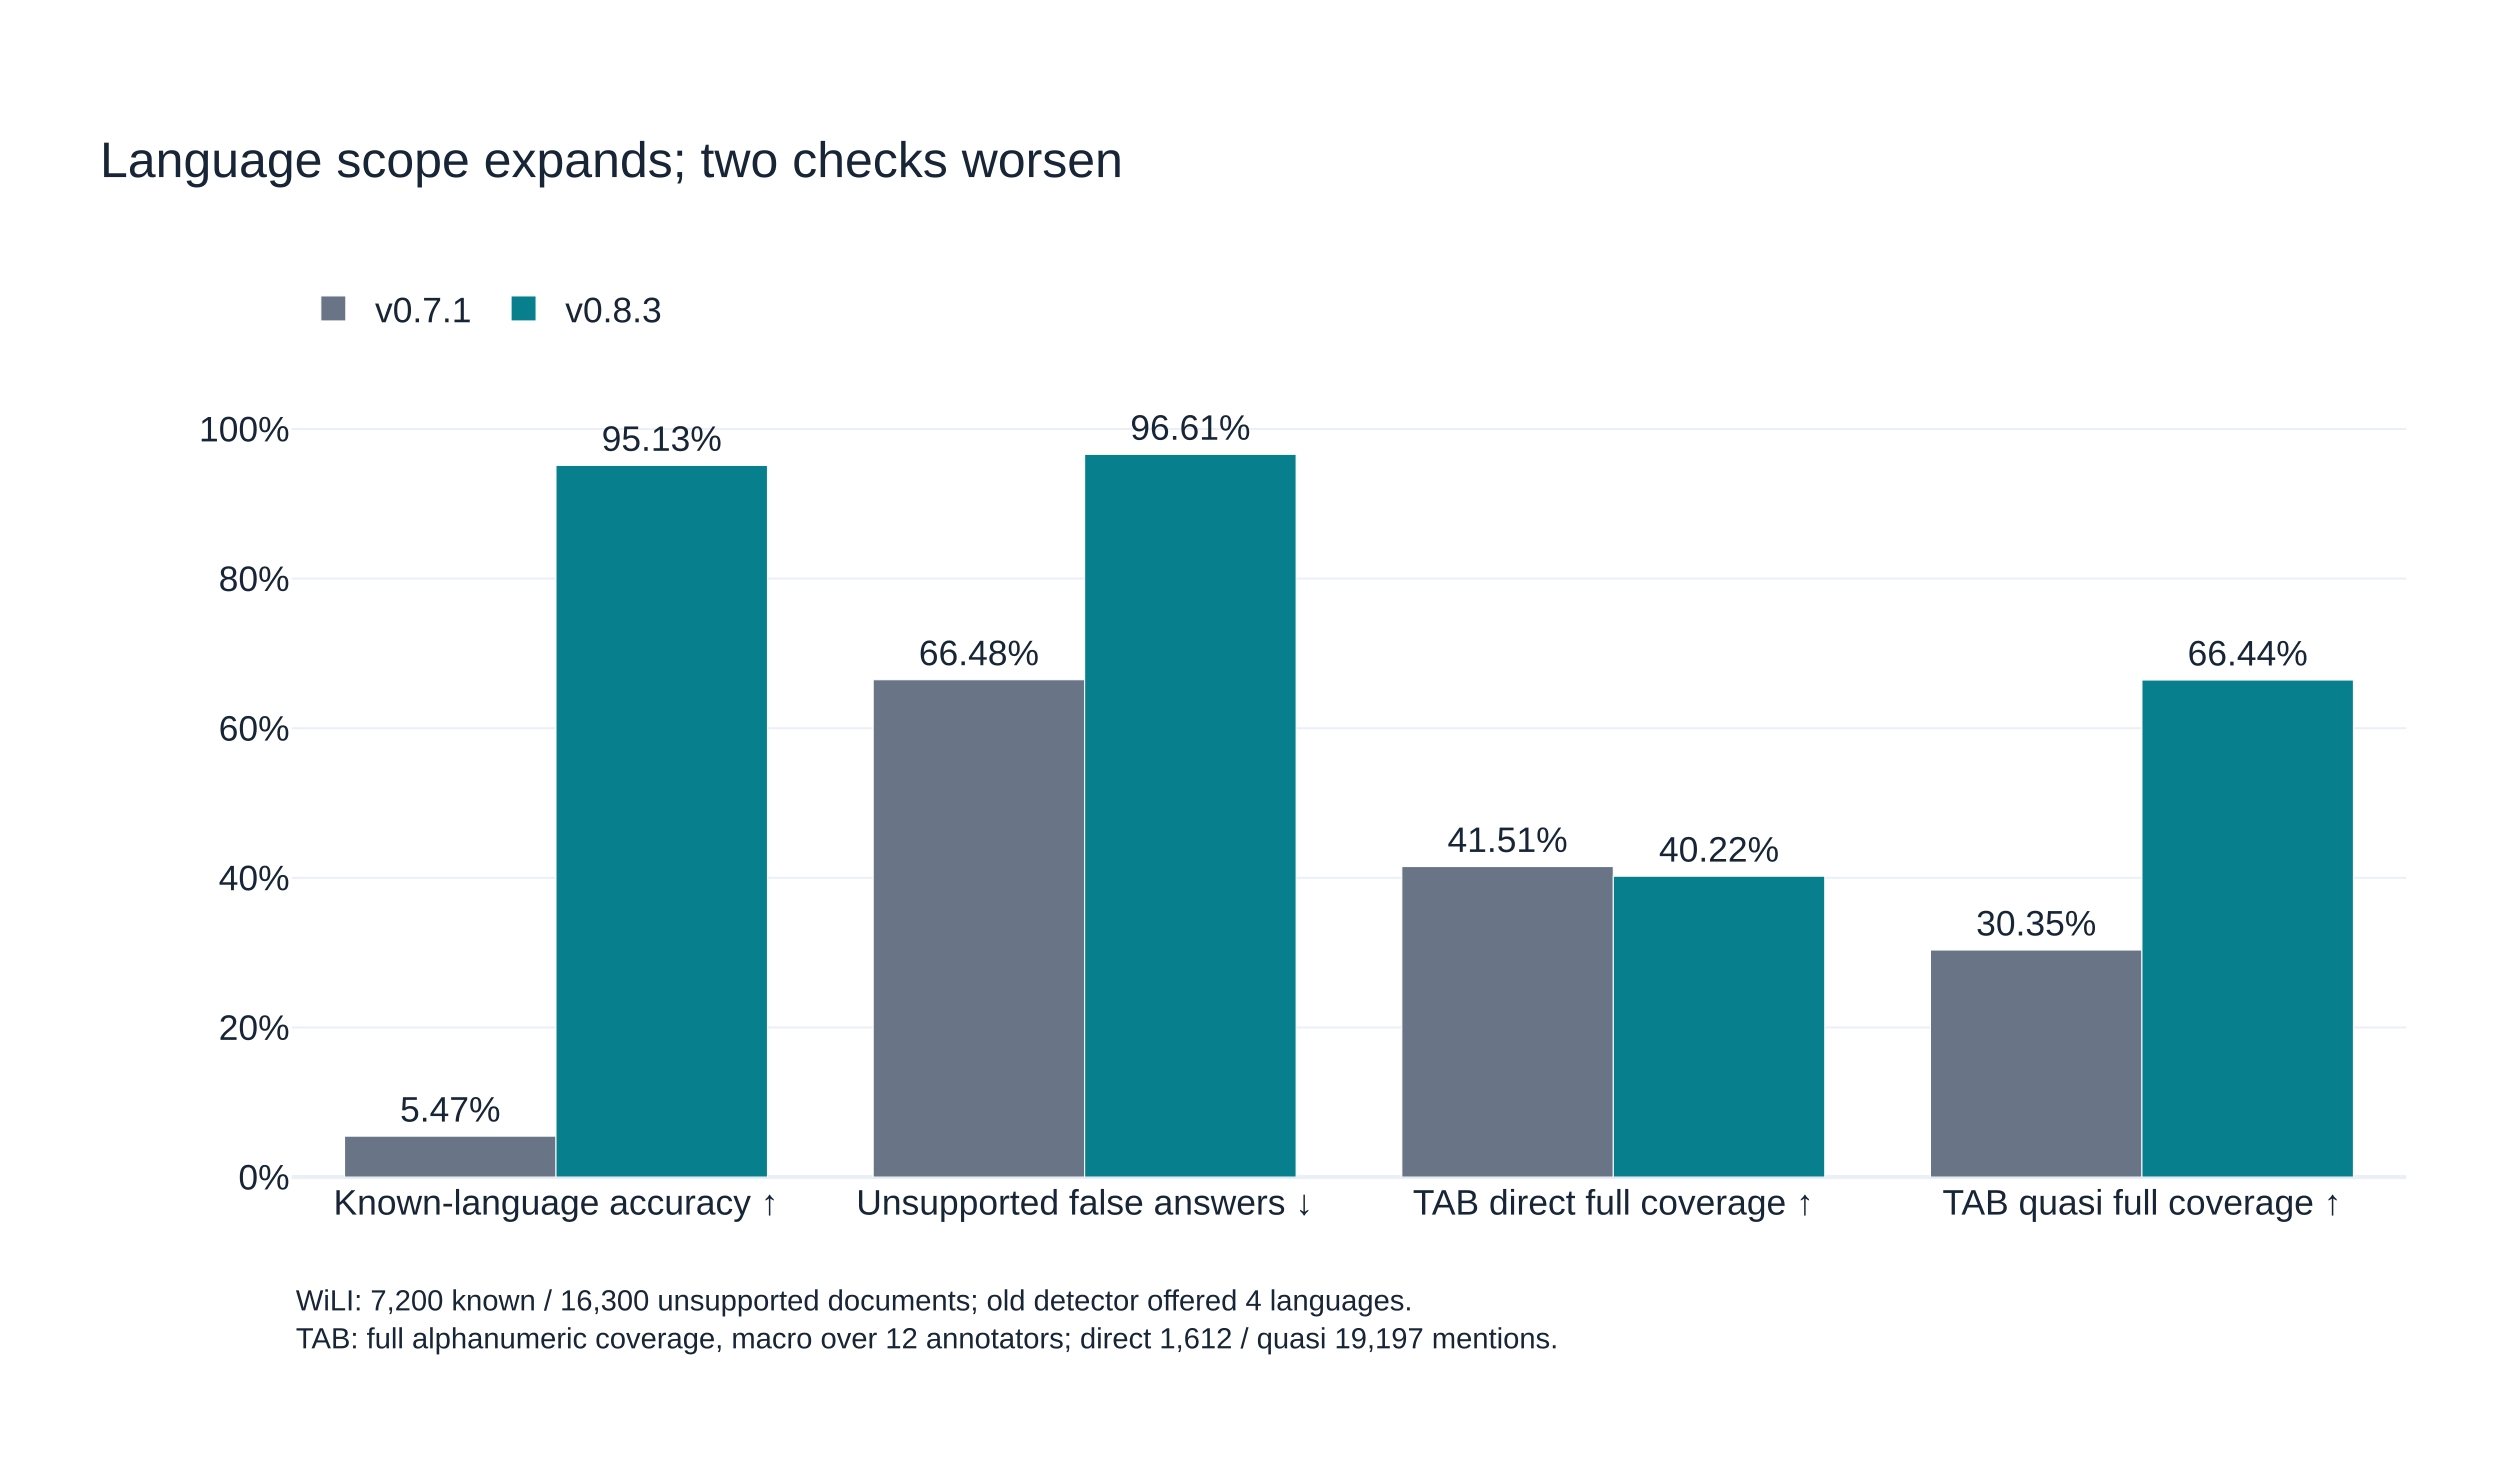
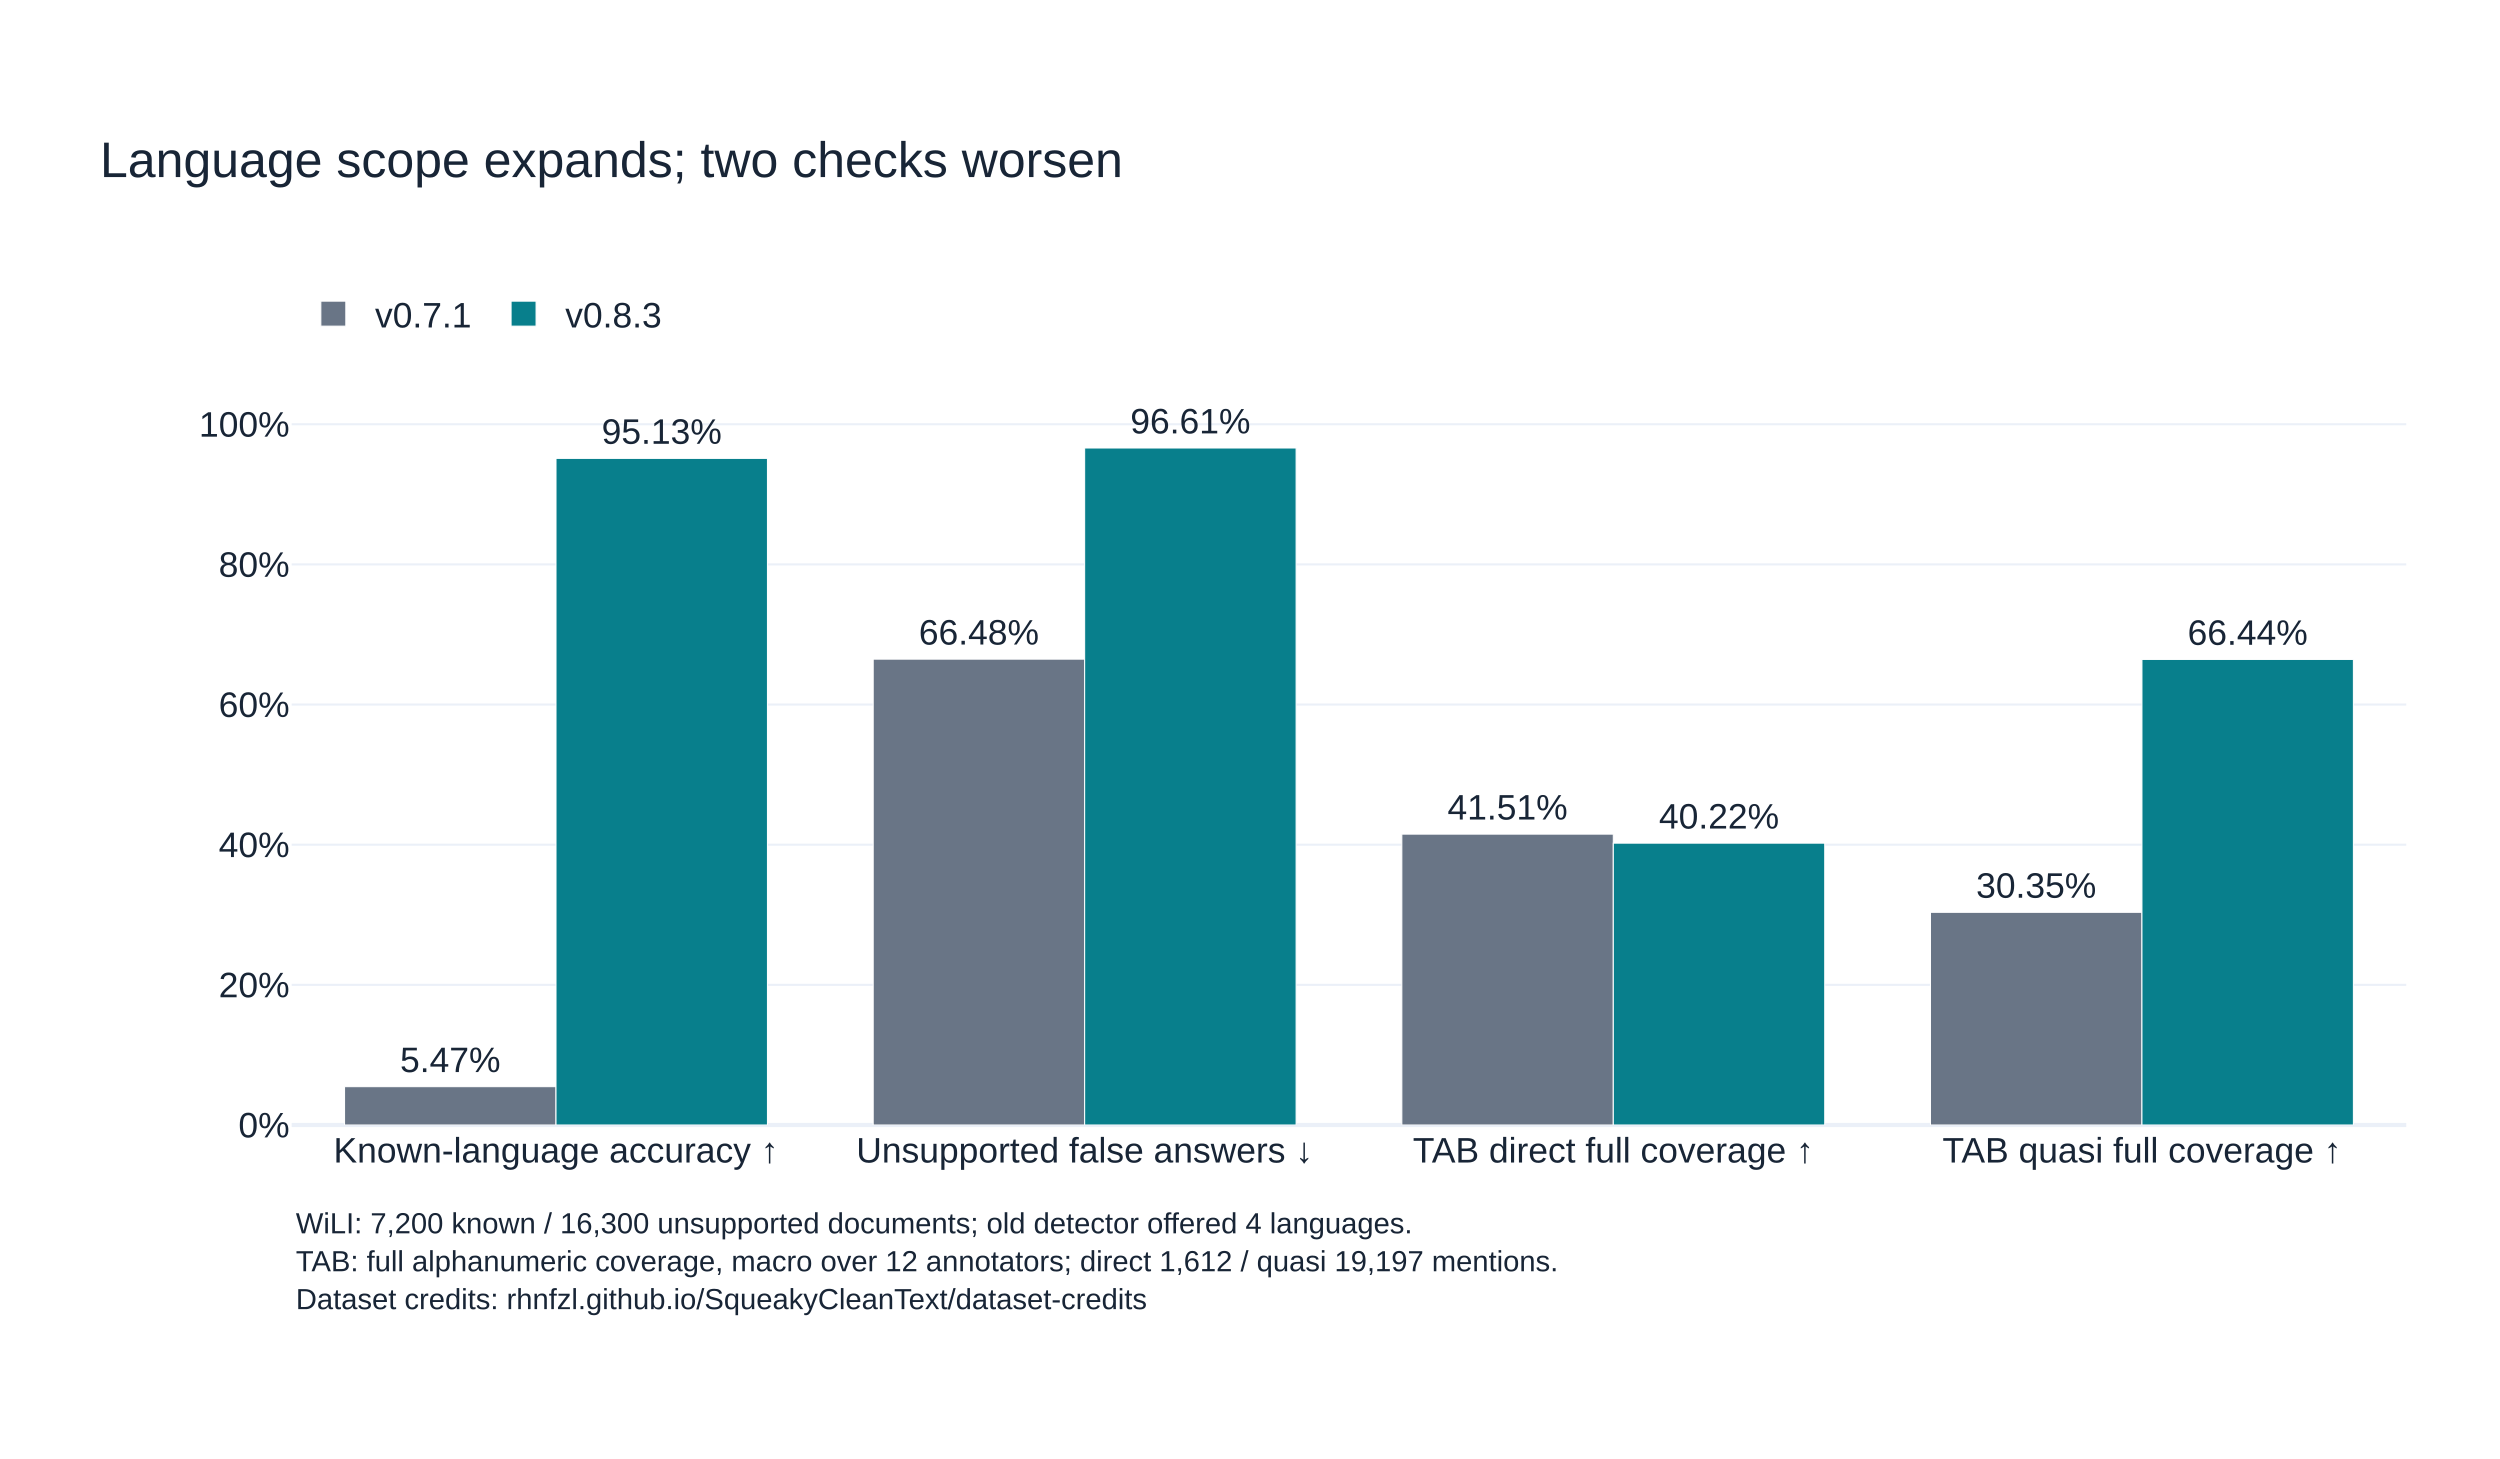
<svg xmlns="http://www.w3.org/2000/svg" class="main-svg" width="1200" height="700" style="" viewBox="0 0 1200 700">
  <rect x="0" y="0" width="1200" height="700" style="fill: rgb(255, 255, 255); fill-opacity: 1;" />
-   <defs id="defs-4c7e3e">
+   <defs id="defs-08b51c">
    <g class="clips">
-       <clipPath id="clip4c7e3exyplot" class="plotclip">
-         <rect width="1015" height="395" />
-       </clipPath>
-       <clipPath class="axesclip" id="clip4c7e3ex">
+       <clipPath id="clip08b51cxyplot" class="plotclip">
+         <rect width="1015" height="370" />
+       </clipPath>
+       <clipPath class="axesclip" id="clip08b51cx">
        <rect x="140" y="0" width="1015" height="700" />
      </clipPath>
-       <clipPath class="axesclip" id="clip4c7e3ey">
-         <rect x="0" y="170" width="1200" height="395" />
-       </clipPath>
-       <clipPath class="axesclip" id="clip4c7e3exy">
-         <rect x="140" y="170" width="1015" height="395" />
+       <clipPath class="axesclip" id="clip08b51cy">
+         <rect x="0" y="170" width="1200" height="370" />
+       </clipPath>
+       <clipPath class="axesclip" id="clip08b51cxy">
+         <rect x="140" y="170" width="1015" height="370" />
      </clipPath>
    </g>
    <g class="gradients" />
    <g class="patterns" />
  </defs>
  <g class="bglayer" />
  <g class="layer-below">
    <g class="imagelayer" />
    <g class="shapelayer" />
  </g>
  <g class="cartesianlayer">
    <g class="subplot xy">
      <g class="layer-subplot">
        <g class="shapelayer" />
        <g class="imagelayer" />
      </g>
      <g class="minor-gridlayer">
        <g class="x" />
        <g class="y" />
      </g>
      <g class="gridlayer">
        <g class="x" />
        <g class="y">
-           <path class="ygrid crisp" transform="translate(0,493.18)" d="M140,0h1015" style="stroke: rgb(235, 240, 248); stroke-opacity: 1; stroke-width: 1px;" />
-           <path class="ygrid crisp" transform="translate(0,421.36)" d="M140,0h1015" style="stroke: rgb(235, 240, 248); stroke-opacity: 1; stroke-width: 1px;" />
-           <path class="ygrid crisp" transform="translate(0,349.55)" d="M140,0h1015" style="stroke: rgb(235, 240, 248); stroke-opacity: 1; stroke-width: 1px;" />
-           <path class="ygrid crisp" transform="translate(0,277.73)" d="M140,0h1015" style="stroke: rgb(235, 240, 248); stroke-opacity: 1; stroke-width: 1px;" />
-           <path class="ygrid crisp" transform="translate(0,205.91)" d="M140,0h1015" style="stroke: rgb(235, 240, 248); stroke-opacity: 1; stroke-width: 1px;" />
+           <path class="ygrid crisp" transform="translate(0,472.73)" d="M140,0h1015" style="stroke: rgb(235, 240, 248); stroke-opacity: 1; stroke-width: 1px;" />
+           <path class="ygrid crisp" transform="translate(0,405.45)" d="M140,0h1015" style="stroke: rgb(235, 240, 248); stroke-opacity: 1; stroke-width: 1px;" />
+           <path class="ygrid crisp" transform="translate(0,338.18)" d="M140,0h1015" style="stroke: rgb(235, 240, 248); stroke-opacity: 1; stroke-width: 1px;" />
+           <path class="ygrid crisp" transform="translate(0,270.91)" d="M140,0h1015" style="stroke: rgb(235, 240, 248); stroke-opacity: 1; stroke-width: 1px;" />
+           <path class="ygrid crisp" transform="translate(0,203.64)" d="M140,0h1015" style="stroke: rgb(235, 240, 248); stroke-opacity: 1; stroke-width: 1px;" />
        </g>
      </g>
      <g class="zerolinelayer">
-         <path class="yzl zl crisp" transform="translate(0,565)" d="M140,0h1015" style="stroke: rgb(235, 240, 248); stroke-opacity: 1; stroke-width: 2px;" />
+         <path class="yzl zl crisp" transform="translate(0,540)" d="M140,0h1015" style="stroke: rgb(235, 240, 248); stroke-opacity: 1; stroke-width: 2px;" />
      </g>
      <g class="layer-between">
        <g class="shapelayer" />
        <g class="imagelayer" />
      </g>
      <path class="xlines-below" />
      <path class="ylines-below" />
      <g class="overlines-below" />
      <g class="xaxislayer-below" />
      <g class="yaxislayer-below" />
      <g class="overaxes-below" />
      <g class="overplot">
-         <g class="xy" transform="translate(140,170)" clip-path="url(#clip4c7e3exyplot)">
+         <g class="xy" transform="translate(140,170)" clip-path="url(#clip08b51cxyplot)">
          <g class="barlayer mlayer">
            <g class="trace bars" style="opacity: 1;">
              <g class="points">
                <g class="point">
-                   <path d="M25.38,395V375.36H126.88V395Z" style="vector-effect: none; opacity: 1; stroke-width: 0.5px; fill: rgb(105, 117, 134); fill-opacity: 1; stroke: rgb(255, 255, 255); stroke-opacity: 1;" />
-                   <text class="bartext bartext-outside" text-anchor="middle" data-notex="1" x="0" y="0" style="font-family: Arial, sans-serif; font-size: 17px; fill: rgb(24, 37, 54); fill-opacity: 1; white-space: pre;" transform="translate(76.13,368.36)">5.47%</text>
-                 </g>
-                 <g class="point">
-                   <path d="M279.13,395V156.28H380.63V395Z" style="vector-effect: none; opacity: 1; stroke-width: 0.5px; fill: rgb(105, 117, 134); fill-opacity: 1; stroke: rgb(255, 255, 255); stroke-opacity: 1;" />
-                   <text class="bartext bartext-outside" text-anchor="middle" data-notex="1" x="0" y="0" style="font-family: Arial, sans-serif; font-size: 17px; fill: rgb(24, 37, 54); fill-opacity: 1; white-space: pre;" transform="translate(329.88,149.28)">66.48%</text>
-                 </g>
-                 <g class="point">
-                   <path d="M532.88,395V245.94H634.38V395Z" style="vector-effect: none; opacity: 1; stroke-width: 0.5px; fill: rgb(105, 117, 134); fill-opacity: 1; stroke: rgb(255, 255, 255); stroke-opacity: 1;" />
-                   <text class="bartext bartext-outside" text-anchor="middle" data-notex="1" x="0" y="0" style="font-family: Arial, sans-serif; font-size: 17px; fill: rgb(24, 37, 54); fill-opacity: 1; white-space: pre;" transform="translate(583.63,238.94)">41.51%</text>
-                 </g>
-                 <g class="point">
-                   <path d="M786.63,395V286.02H888.13V395Z" style="vector-effect: none; opacity: 1; stroke-width: 0.5px; fill: rgb(105, 117, 134); fill-opacity: 1; stroke: rgb(255, 255, 255); stroke-opacity: 1;" />
-                   <text class="bartext bartext-outside" text-anchor="middle" data-notex="1" x="0" y="0" style="font-family: Arial, sans-serif; font-size: 17px; fill: rgb(24, 37, 54); fill-opacity: 1; white-space: pre;" transform="translate(837.38,279.02)">30.35%</text>
+                   <path d="M25.38,370V351.6H126.88V370Z" style="vector-effect: none; opacity: 1; stroke-width: 0.5px; fill: rgb(105, 117, 134); fill-opacity: 1; stroke: rgb(255, 255, 255); stroke-opacity: 1;" />
+                   <text class="bartext bartext-outside" text-anchor="middle" data-notex="1" x="0" y="0" style="font-family: Arial, sans-serif; font-size: 17px; fill: rgb(24, 37, 54); fill-opacity: 1; white-space: pre;" transform="translate(76.13,344.6)">5.47%</text>
+                 </g>
+                 <g class="point">
+                   <path d="M279.13,370V146.39H380.63V370Z" style="vector-effect: none; opacity: 1; stroke-width: 0.5px; fill: rgb(105, 117, 134); fill-opacity: 1; stroke: rgb(255, 255, 255); stroke-opacity: 1;" />
+                   <text class="bartext bartext-outside" text-anchor="middle" data-notex="1" x="0" y="0" style="font-family: Arial, sans-serif; font-size: 17px; fill: rgb(24, 37, 54); fill-opacity: 1; white-space: pre;" transform="translate(329.88,139.39)">66.48%</text>
+                 </g>
+                 <g class="point">
+                   <path d="M532.88,370V230.38H634.38V370Z" style="vector-effect: none; opacity: 1; stroke-width: 0.5px; fill: rgb(105, 117, 134); fill-opacity: 1; stroke: rgb(255, 255, 255); stroke-opacity: 1;" />
+                   <text class="bartext bartext-outside" text-anchor="middle" data-notex="1" x="0" y="0" style="font-family: Arial, sans-serif; font-size: 17px; fill: rgb(24, 37, 54); fill-opacity: 1; white-space: pre;" transform="translate(583.63,223.38)">41.51%</text>
+                 </g>
+                 <g class="point">
+                   <path d="M786.63,370V267.91H888.13V370Z" style="vector-effect: none; opacity: 1; stroke-width: 0.5px; fill: rgb(105, 117, 134); fill-opacity: 1; stroke: rgb(255, 255, 255); stroke-opacity: 1;" />
+                   <text class="bartext bartext-outside" text-anchor="middle" data-notex="1" x="0" y="0" style="font-family: Arial, sans-serif; font-size: 17px; fill: rgb(24, 37, 54); fill-opacity: 1; white-space: pre;" transform="translate(837.38,260.91)">30.35%</text>
                </g>
              </g>
            </g>
            <g class="trace bars" style="opacity: 1;">
              <g class="points">
                <g class="point">
-                   <path d="M126.88,395V53.4H228.38V395Z" style="vector-effect: none; opacity: 1; stroke-width: 0.5px; fill: rgb(8, 127, 140); fill-opacity: 1; stroke: rgb(255, 255, 255); stroke-opacity: 1;" />
-                   <text class="bartext bartext-outside" text-anchor="middle" data-notex="1" x="0" y="0" style="font-family: Arial, sans-serif; font-size: 17px; fill: rgb(24, 37, 54); fill-opacity: 1; white-space: pre;" transform="translate(177.63,46.4)">95.13%</text>
-                 </g>
-                 <g class="point">
-                   <path d="M380.63,395V48.08H482.13V395Z" style="vector-effect: none; opacity: 1; stroke-width: 0.5px; fill: rgb(8, 127, 140); fill-opacity: 1; stroke: rgb(255, 255, 255); stroke-opacity: 1;" />
-                   <text class="bartext bartext-outside" text-anchor="middle" data-notex="1" x="0" y="0" style="font-family: Arial, sans-serif; font-size: 17px; fill: rgb(24, 37, 54); fill-opacity: 1; white-space: pre;" transform="translate(431.38,41.08)">96.61%</text>
-                 </g>
-                 <g class="point">
-                   <path d="M634.38,395V250.57H735.88V395Z" style="vector-effect: none; opacity: 1; stroke-width: 0.5px; fill: rgb(8, 127, 140); fill-opacity: 1; stroke: rgb(255, 255, 255); stroke-opacity: 1;" />
-                   <text class="bartext bartext-outside" text-anchor="middle" data-notex="1" x="0" y="0" style="font-family: Arial, sans-serif; font-size: 17px; fill: rgb(24, 37, 54); fill-opacity: 1; white-space: pre;" transform="translate(685.13,243.57)">40.22%</text>
-                 </g>
-                 <g class="point">
-                   <path d="M888.13,395V156.42H989.63V395Z" style="vector-effect: none; opacity: 1; stroke-width: 0.5px; fill: rgb(8, 127, 140); fill-opacity: 1; stroke: rgb(255, 255, 255); stroke-opacity: 1;" />
-                   <text class="bartext bartext-outside" text-anchor="middle" data-notex="1" x="0" y="0" style="font-family: Arial, sans-serif; font-size: 17px; fill: rgb(24, 37, 54); fill-opacity: 1; white-space: pre;" transform="translate(938.88,149.42)">66.44%</text>
+                   <path d="M126.88,370V50.02H228.38V370Z" style="vector-effect: none; opacity: 1; stroke-width: 0.5px; fill: rgb(8, 127, 140); fill-opacity: 1; stroke: rgb(255, 255, 255); stroke-opacity: 1;" />
+                   <text class="bartext bartext-outside" text-anchor="middle" data-notex="1" x="0" y="0" style="font-family: Arial, sans-serif; font-size: 17px; fill: rgb(24, 37, 54); fill-opacity: 1; white-space: pre;" transform="translate(177.63,43.02)">95.13%</text>
+                 </g>
+                 <g class="point">
+                   <path d="M380.63,370V45.04H482.13V370Z" style="vector-effect: none; opacity: 1; stroke-width: 0.5px; fill: rgb(8, 127, 140); fill-opacity: 1; stroke: rgb(255, 255, 255); stroke-opacity: 1;" />
+                   <text class="bartext bartext-outside" text-anchor="middle" data-notex="1" x="0" y="0" style="font-family: Arial, sans-serif; font-size: 17px; fill: rgb(24, 37, 54); fill-opacity: 1; white-space: pre;" transform="translate(431.38,38.04)">96.61%</text>
+                 </g>
+                 <g class="point">
+                   <path d="M634.38,370V234.71H735.88V370Z" style="vector-effect: none; opacity: 1; stroke-width: 0.5px; fill: rgb(8, 127, 140); fill-opacity: 1; stroke: rgb(255, 255, 255); stroke-opacity: 1;" />
+                   <text class="bartext bartext-outside" text-anchor="middle" data-notex="1" x="0" y="0" style="font-family: Arial, sans-serif; font-size: 17px; fill: rgb(24, 37, 54); fill-opacity: 1; white-space: pre;" transform="translate(685.13,227.71)">40.22%</text>
+                 </g>
+                 <g class="point">
+                   <path d="M888.13,370V146.52H989.63V370Z" style="vector-effect: none; opacity: 1; stroke-width: 0.5px; fill: rgb(8, 127, 140); fill-opacity: 1; stroke: rgb(255, 255, 255); stroke-opacity: 1;" />
+                   <text class="bartext bartext-outside" text-anchor="middle" data-notex="1" x="0" y="0" style="font-family: Arial, sans-serif; font-size: 17px; fill: rgb(24, 37, 54); fill-opacity: 1; white-space: pre;" transform="translate(938.88,139.52)">66.44%</text>
                </g>
              </g>
            </g>
          </g>
        </g>
      </g>
      <g class="zerolinelayer-above" />
      <path class="xlines-above crisp" d="M0,0" style="fill: none;" />
      <path class="ylines-above crisp" d="M0,0" style="fill: none;" />
      <g class="overlines-above" />
      <g class="xaxislayer-above">
        <g class="xtick">
-           <text text-anchor="middle" x="0" y="583" transform="translate(266.88,0)" style="font-family: Arial, sans-serif; font-size: 17px; fill: rgb(24, 37, 54); fill-opacity: 1; white-space: pre;">Known-language accuracy ↑</text>
-         </g>
-         <g class="xtick">
-           <text text-anchor="middle" x="0" y="583" transform="translate(520.63,0)" style="font-family: Arial, sans-serif; font-size: 17px; fill: rgb(24, 37, 54); fill-opacity: 1; white-space: pre;">Unsupported false answers ↓</text>
-         </g>
-         <g class="xtick">
-           <text text-anchor="middle" x="0" y="583" transform="translate(774.38,0)" style="font-family: Arial, sans-serif; font-size: 17px; fill: rgb(24, 37, 54); fill-opacity: 1; white-space: pre;">TAB direct full coverage ↑</text>
-         </g>
-         <g class="xtick">
-           <text text-anchor="middle" x="0" y="583" transform="translate(1028.13,0)" style="font-family: Arial, sans-serif; font-size: 17px; fill: rgb(24, 37, 54); fill-opacity: 1; white-space: pre;">TAB quasi full coverage ↑</text>
+           <text text-anchor="middle" x="0" y="558" transform="translate(266.88,0)" style="font-family: Arial, sans-serif; font-size: 17px; fill: rgb(24, 37, 54); fill-opacity: 1; white-space: pre;">Known-language accuracy ↑</text>
+         </g>
+         <g class="xtick">
+           <text text-anchor="middle" x="0" y="558" transform="translate(520.63,0)" style="font-family: Arial, sans-serif; font-size: 17px; fill: rgb(24, 37, 54); fill-opacity: 1; white-space: pre;">Unsupported false answers ↓</text>
+         </g>
+         <g class="xtick">
+           <text text-anchor="middle" x="0" y="558" transform="translate(774.38,0)" style="font-family: Arial, sans-serif; font-size: 17px; fill: rgb(24, 37, 54); fill-opacity: 1; white-space: pre;">TAB direct full coverage ↑</text>
+         </g>
+         <g class="xtick">
+           <text text-anchor="middle" x="0" y="558" transform="translate(1028.13,0)" style="font-family: Arial, sans-serif; font-size: 17px; fill: rgb(24, 37, 54); fill-opacity: 1; white-space: pre;">TAB quasi full coverage ↑</text>
        </g>
      </g>
      <g class="yaxislayer-above">
        <g class="ytick">
-           <text text-anchor="end" x="139" y="5.95" transform="translate(0,565)" style="font-family: Arial, sans-serif; font-size: 17px; fill: rgb(24, 37, 54); fill-opacity: 1; white-space: pre;">0%</text>
-         </g>
-         <g class="ytick">
-           <text text-anchor="end" x="139" y="5.95" style="font-family: Arial, sans-serif; font-size: 17px; fill: rgb(24, 37, 54); fill-opacity: 1; white-space: pre;" transform="translate(0,493.18)">20%</text>
-         </g>
-         <g class="ytick">
-           <text text-anchor="end" x="139" y="5.95" style="font-family: Arial, sans-serif; font-size: 17px; fill: rgb(24, 37, 54); fill-opacity: 1; white-space: pre;" transform="translate(0,421.36)">40%</text>
-         </g>
-         <g class="ytick">
-           <text text-anchor="end" x="139" y="5.95" style="font-family: Arial, sans-serif; font-size: 17px; fill: rgb(24, 37, 54); fill-opacity: 1; white-space: pre;" transform="translate(0,349.55)">60%</text>
-         </g>
-         <g class="ytick">
-           <text text-anchor="end" x="139" y="5.95" style="font-family: Arial, sans-serif; font-size: 17px; fill: rgb(24, 37, 54); fill-opacity: 1; white-space: pre;" transform="translate(0,277.73)">80%</text>
-         </g>
-         <g class="ytick">
-           <text text-anchor="end" x="139" y="5.95" style="font-family: Arial, sans-serif; font-size: 17px; fill: rgb(24, 37, 54); fill-opacity: 1; white-space: pre;" transform="translate(0,205.91)">100%</text>
+           <text text-anchor="end" x="139" y="5.95" transform="translate(0,540)" style="font-family: Arial, sans-serif; font-size: 17px; fill: rgb(24, 37, 54); fill-opacity: 1; white-space: pre;">0%</text>
+         </g>
+         <g class="ytick">
+           <text text-anchor="end" x="139" y="5.95" style="font-family: Arial, sans-serif; font-size: 17px; fill: rgb(24, 37, 54); fill-opacity: 1; white-space: pre;" transform="translate(0,472.73)">20%</text>
+         </g>
+         <g class="ytick">
+           <text text-anchor="end" x="139" y="5.95" style="font-family: Arial, sans-serif; font-size: 17px; fill: rgb(24, 37, 54); fill-opacity: 1; white-space: pre;" transform="translate(0,405.45)">40%</text>
+         </g>
+         <g class="ytick">
+           <text text-anchor="end" x="139" y="5.95" style="font-family: Arial, sans-serif; font-size: 17px; fill: rgb(24, 37, 54); fill-opacity: 1; white-space: pre;" transform="translate(0,338.18)">60%</text>
+         </g>
+         <g class="ytick">
+           <text text-anchor="end" x="139" y="5.95" style="font-family: Arial, sans-serif; font-size: 17px; fill: rgb(24, 37, 54); fill-opacity: 1; white-space: pre;" transform="translate(0,270.91)">80%</text>
+         </g>
+         <g class="ytick">
+           <text text-anchor="end" x="139" y="5.95" style="font-family: Arial, sans-serif; font-size: 17px; fill: rgb(24, 37, 54); fill-opacity: 1; white-space: pre;" transform="translate(0,203.64)">100%</text>
        </g>
      </g>
      <g class="overaxes-above" />
    </g>
  </g>
  <g class="polarlayer" />
  <g class="smithlayer" />
  <g class="ternarylayer" />
  <g class="geolayer" />
  <g class="funnelarealayer" />
  <g class="pielayer" />
  <g class="iciclelayer" />
  <g class="treemaplayer" />
  <g class="sunburstlayer" />
  <g class="glimages" />
-   <defs id="topdefs-4c7e3e">
+   <defs id="topdefs-08b51c">
    <g class="clips" />
-     <clipPath id="legend4c7e3e">
+     <clipPath id="legend08b51c">
      <rect width="183" height="36" x="0" y="0" />
    </clipPath>
  </defs>
  <g class="layer-above">
    <g class="imagelayer" />
    <g class="shapelayer" />
  </g>
  <g class="infolayer">
-     <g class="legend" pointer-events="all" transform="translate(140,130.5)">
+     <g class="legend" pointer-events="all" transform="translate(140,133)">
      <rect class="bg" shape-rendering="crispEdges" style="stroke: rgb(68, 68, 68); stroke-opacity: 1; fill: rgb(255, 255, 255); fill-opacity: 1; stroke-width: 0px;" width="183" height="36" x="0" y="0" />
-       <g class="scrollbox" transform="" clip-path="url(#legend4c7e3e)">
+       <g class="scrollbox" transform="" clip-path="url(#legend08b51c)">
        <g class="groups">
          <g class="traces" transform="translate(0,17.55)" style="opacity: 1;">
            <text class="legendtext" text-anchor="start" x="40" y="6.63" style="font-family: Arial, sans-serif; font-size: 17px; fill: rgb(24, 37, 54); fill-opacity: 1; white-space: pre;">v0.7.1</text>
            <g class="layers" style="opacity: 1;">
              <g class="legendfill" />
              <g class="legendlines" />
              <g class="legendsymbols">
                <g class="legendpoints">
                  <path class="legendundefined" d="M6,6H-6V-6H6Z" transform="translate(20,0)" style="stroke-width: 0.5px; fill: rgb(105, 117, 134); fill-opacity: 1; stroke: rgb(255, 255, 255); stroke-opacity: 1;" />
                </g>
              </g>
            </g>
            <rect class="legendtoggle" x="0" y="-12.55" width="88.812" height="25.1" style="fill: rgb(0, 0, 0); fill-opacity: 0;" />
          </g>
          <g class="traces" transform="translate(91.3125,17.55)" style="opacity: 1;">
            <text class="legendtext" text-anchor="start" x="40" y="6.63" style="font-family: Arial, sans-serif; font-size: 17px; fill: rgb(24, 37, 54); fill-opacity: 1; white-space: pre;">v0.8.3</text>
            <g class="layers" style="opacity: 1;">
              <g class="legendfill" />
              <g class="legendlines" />
              <g class="legendsymbols">
                <g class="legendpoints">
                  <path class="legendundefined" d="M6,6H-6V-6H6Z" transform="translate(20,0)" style="stroke-width: 0.5px; fill: rgb(8, 127, 140); fill-opacity: 1; stroke: rgb(255, 255, 255); stroke-opacity: 1;" />
                </g>
              </g>
            </g>
            <rect class="legendtoggle" x="0" y="-12.55" width="88.812" height="25.1" style="fill: rgb(0, 0, 0); fill-opacity: 0;" />
          </g>
        </g>
      </g>
      <rect class="scrollbar" rx="20" ry="3" width="0" height="0" style="fill: rgb(128, 139, 164); fill-opacity: 1;" x="0" y="0" />
    </g>
    <g class="g-gtitle">
      <text class="gtitle" x="48" y="85" text-anchor="start" dy="0em" style="opacity: 1; font-family: Arial, sans-serif; font-size: 24px; fill: rgb(24, 37, 54); fill-opacity: 1; white-space: pre;">Language scope expands; two checks worsen</text>
    </g>
    <g class="g-xtitle" />
    <g class="g-ytitle" />
    <g class="annotation" data-index="0" style="opacity: 1;">
-       <g class="annotation-text-g" transform="rotate(0,445,632.9)">
-         <g class="cursor-pointer" transform="translate(140,614)">
-           <rect class="bg" x="0.5" y="0.5" width="609" height="37" style="stroke-width: 1px; stroke: rgb(0, 0, 0); stroke-opacity: 0; fill: rgb(0, 0, 0); fill-opacity: 0;" />
+       <g class="annotation-text-g" transform="rotate(0,445,604.5)">
+         <g class="cursor-pointer" transform="translate(140,577)">
+           <rect class="bg" x="0.5" y="0.5" width="609" height="55" style="stroke-width: 1px; stroke: rgb(0, 0, 0); stroke-opacity: 0; fill: rgb(0, 0, 0); fill-opacity: 0;" />
          <text class="annotation-text" text-anchor="start" x="2" y="15" style="font-family: Arial, sans-serif; font-size: 14px; fill: rgb(24, 37, 54); fill-opacity: 1; white-space: pre;">
            <tspan class="line" dy="0em" x="2" y="15">WiLI: 7,200 known / 16,300 unsupported documents; old detector offered 4 languages.</tspan>
            <tspan class="line" dy="1.3em" x="2" y="15">TAB: full alphanumeric coverage, macro over 12 annotators; direct 1,612 / quasi 19,197 mentions.</tspan>
+             <tspan class="line" dy="2.6em" x="2" y="15">Dataset credits: rhnfzl.github.io/SqueakyCleanText/dataset-credits</tspan>
          </text>
        </g>
      </g>
    </g>
  </g>
</svg>
